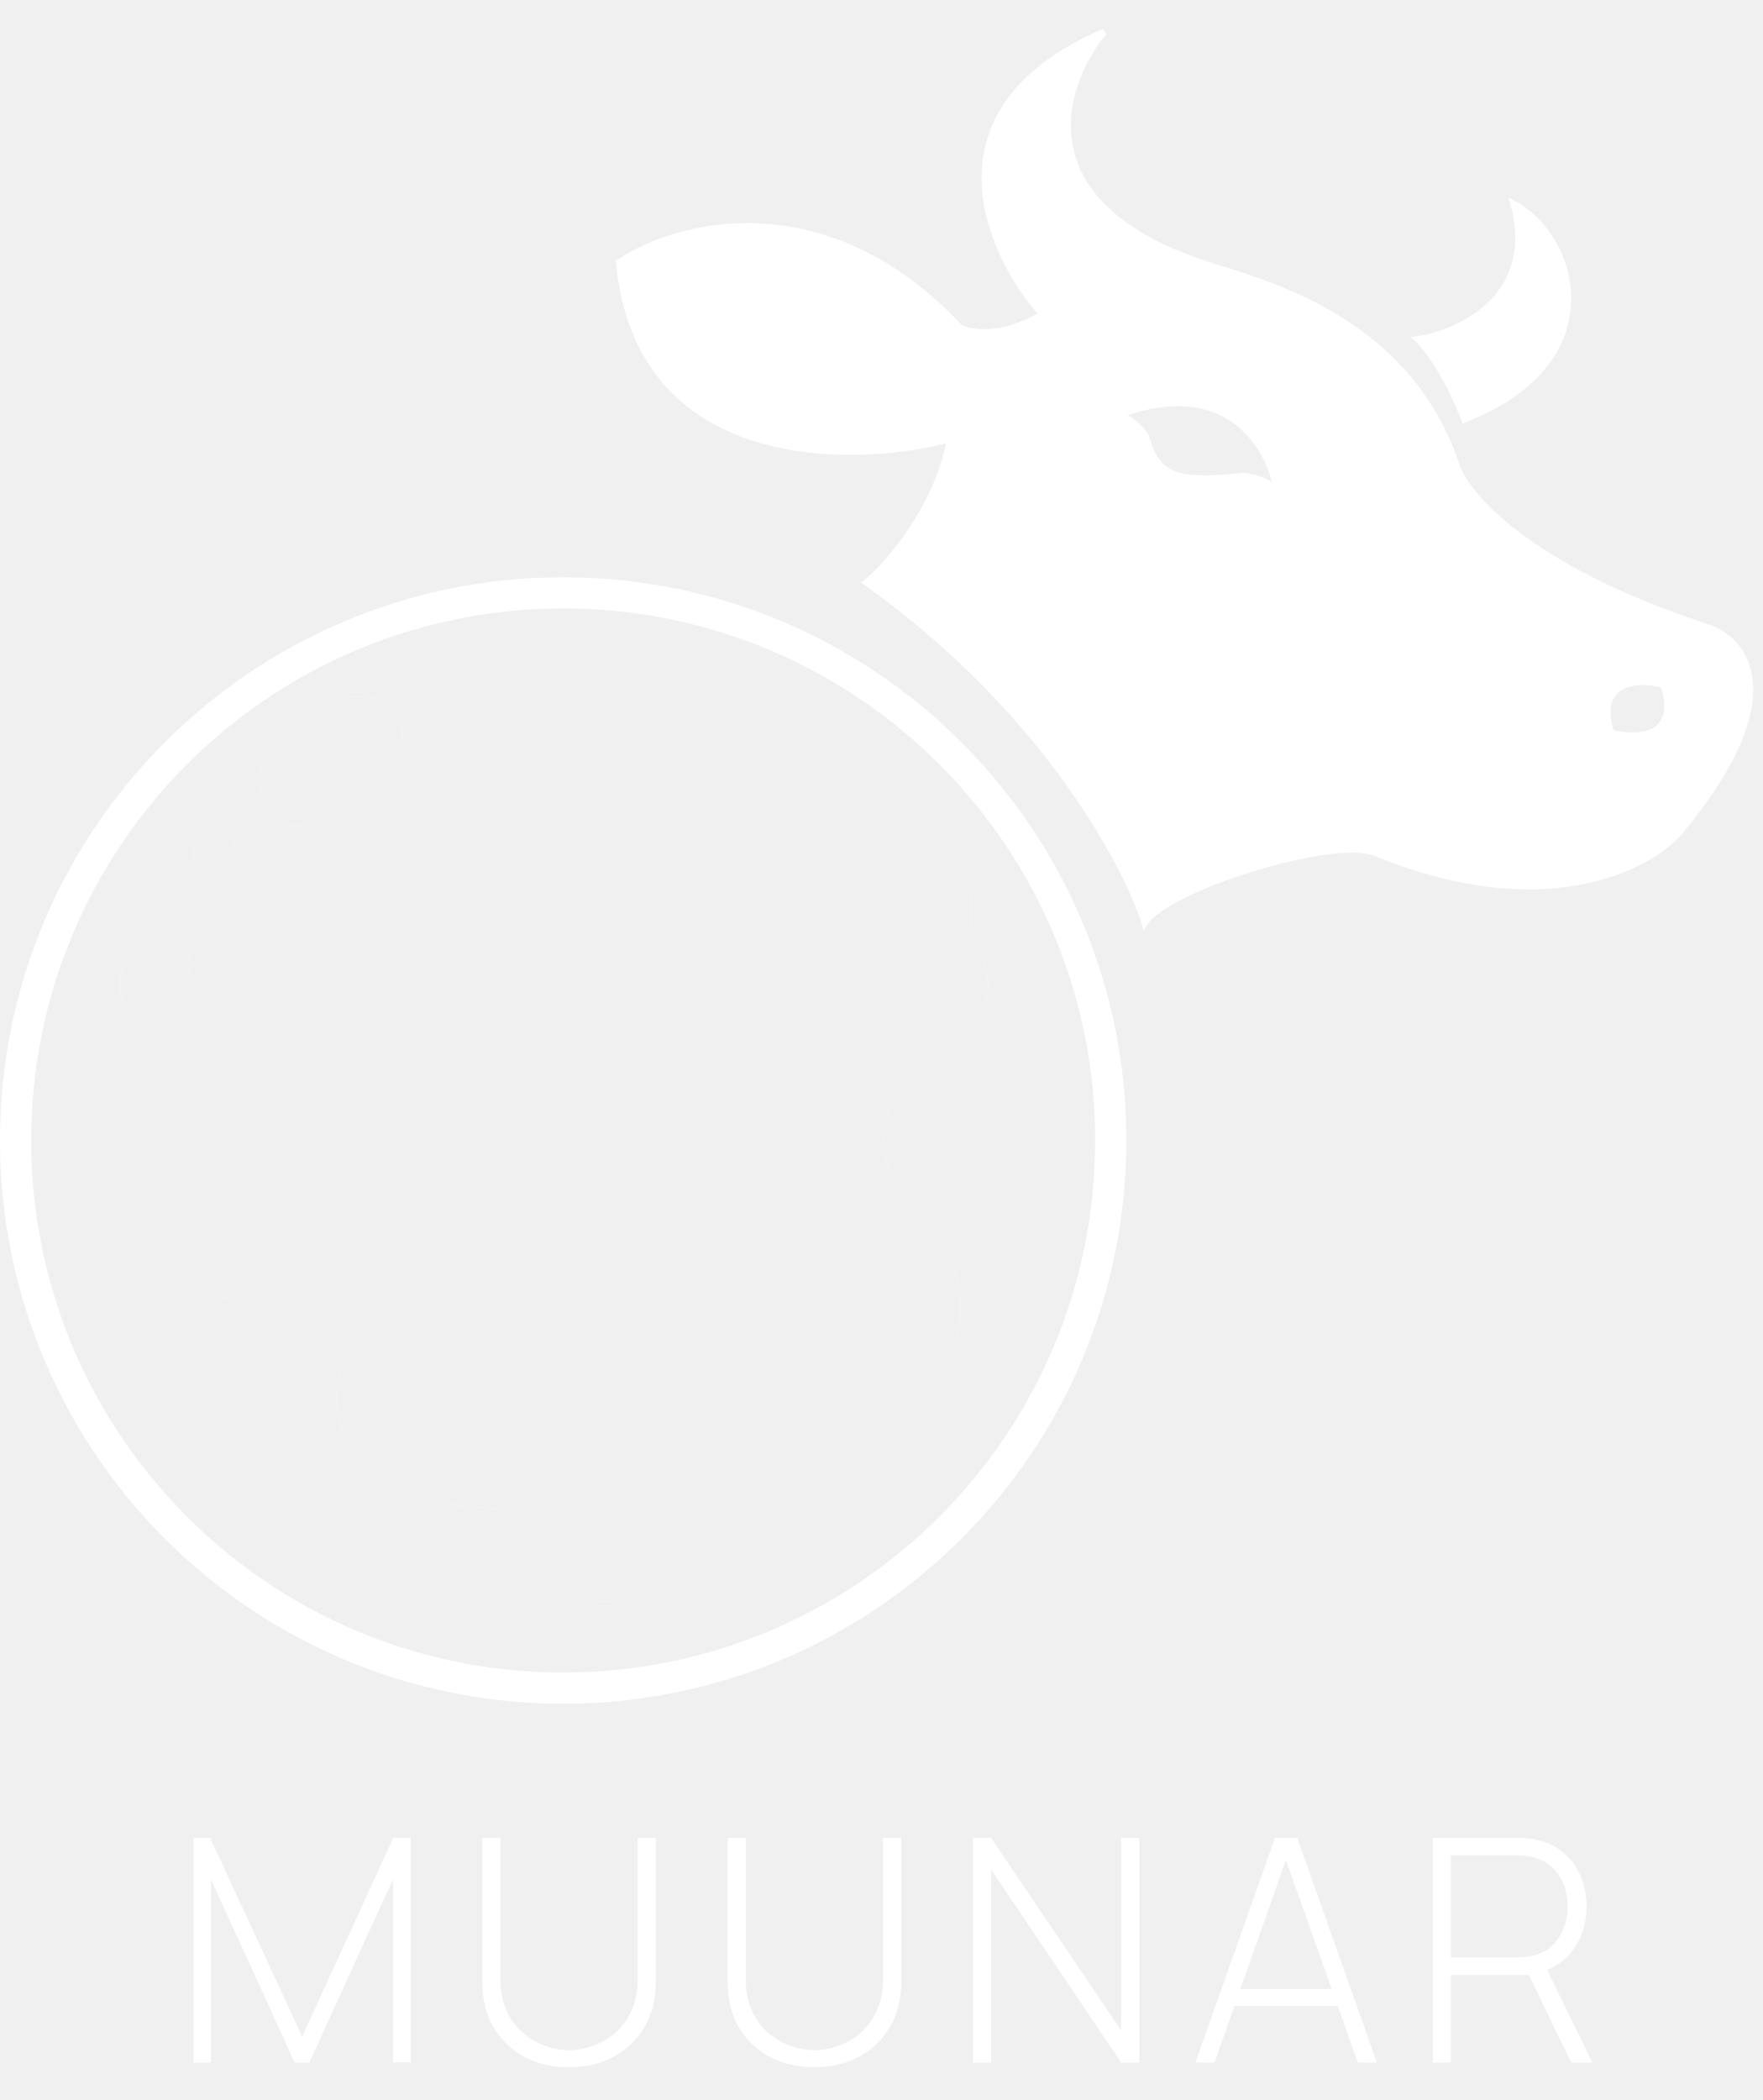
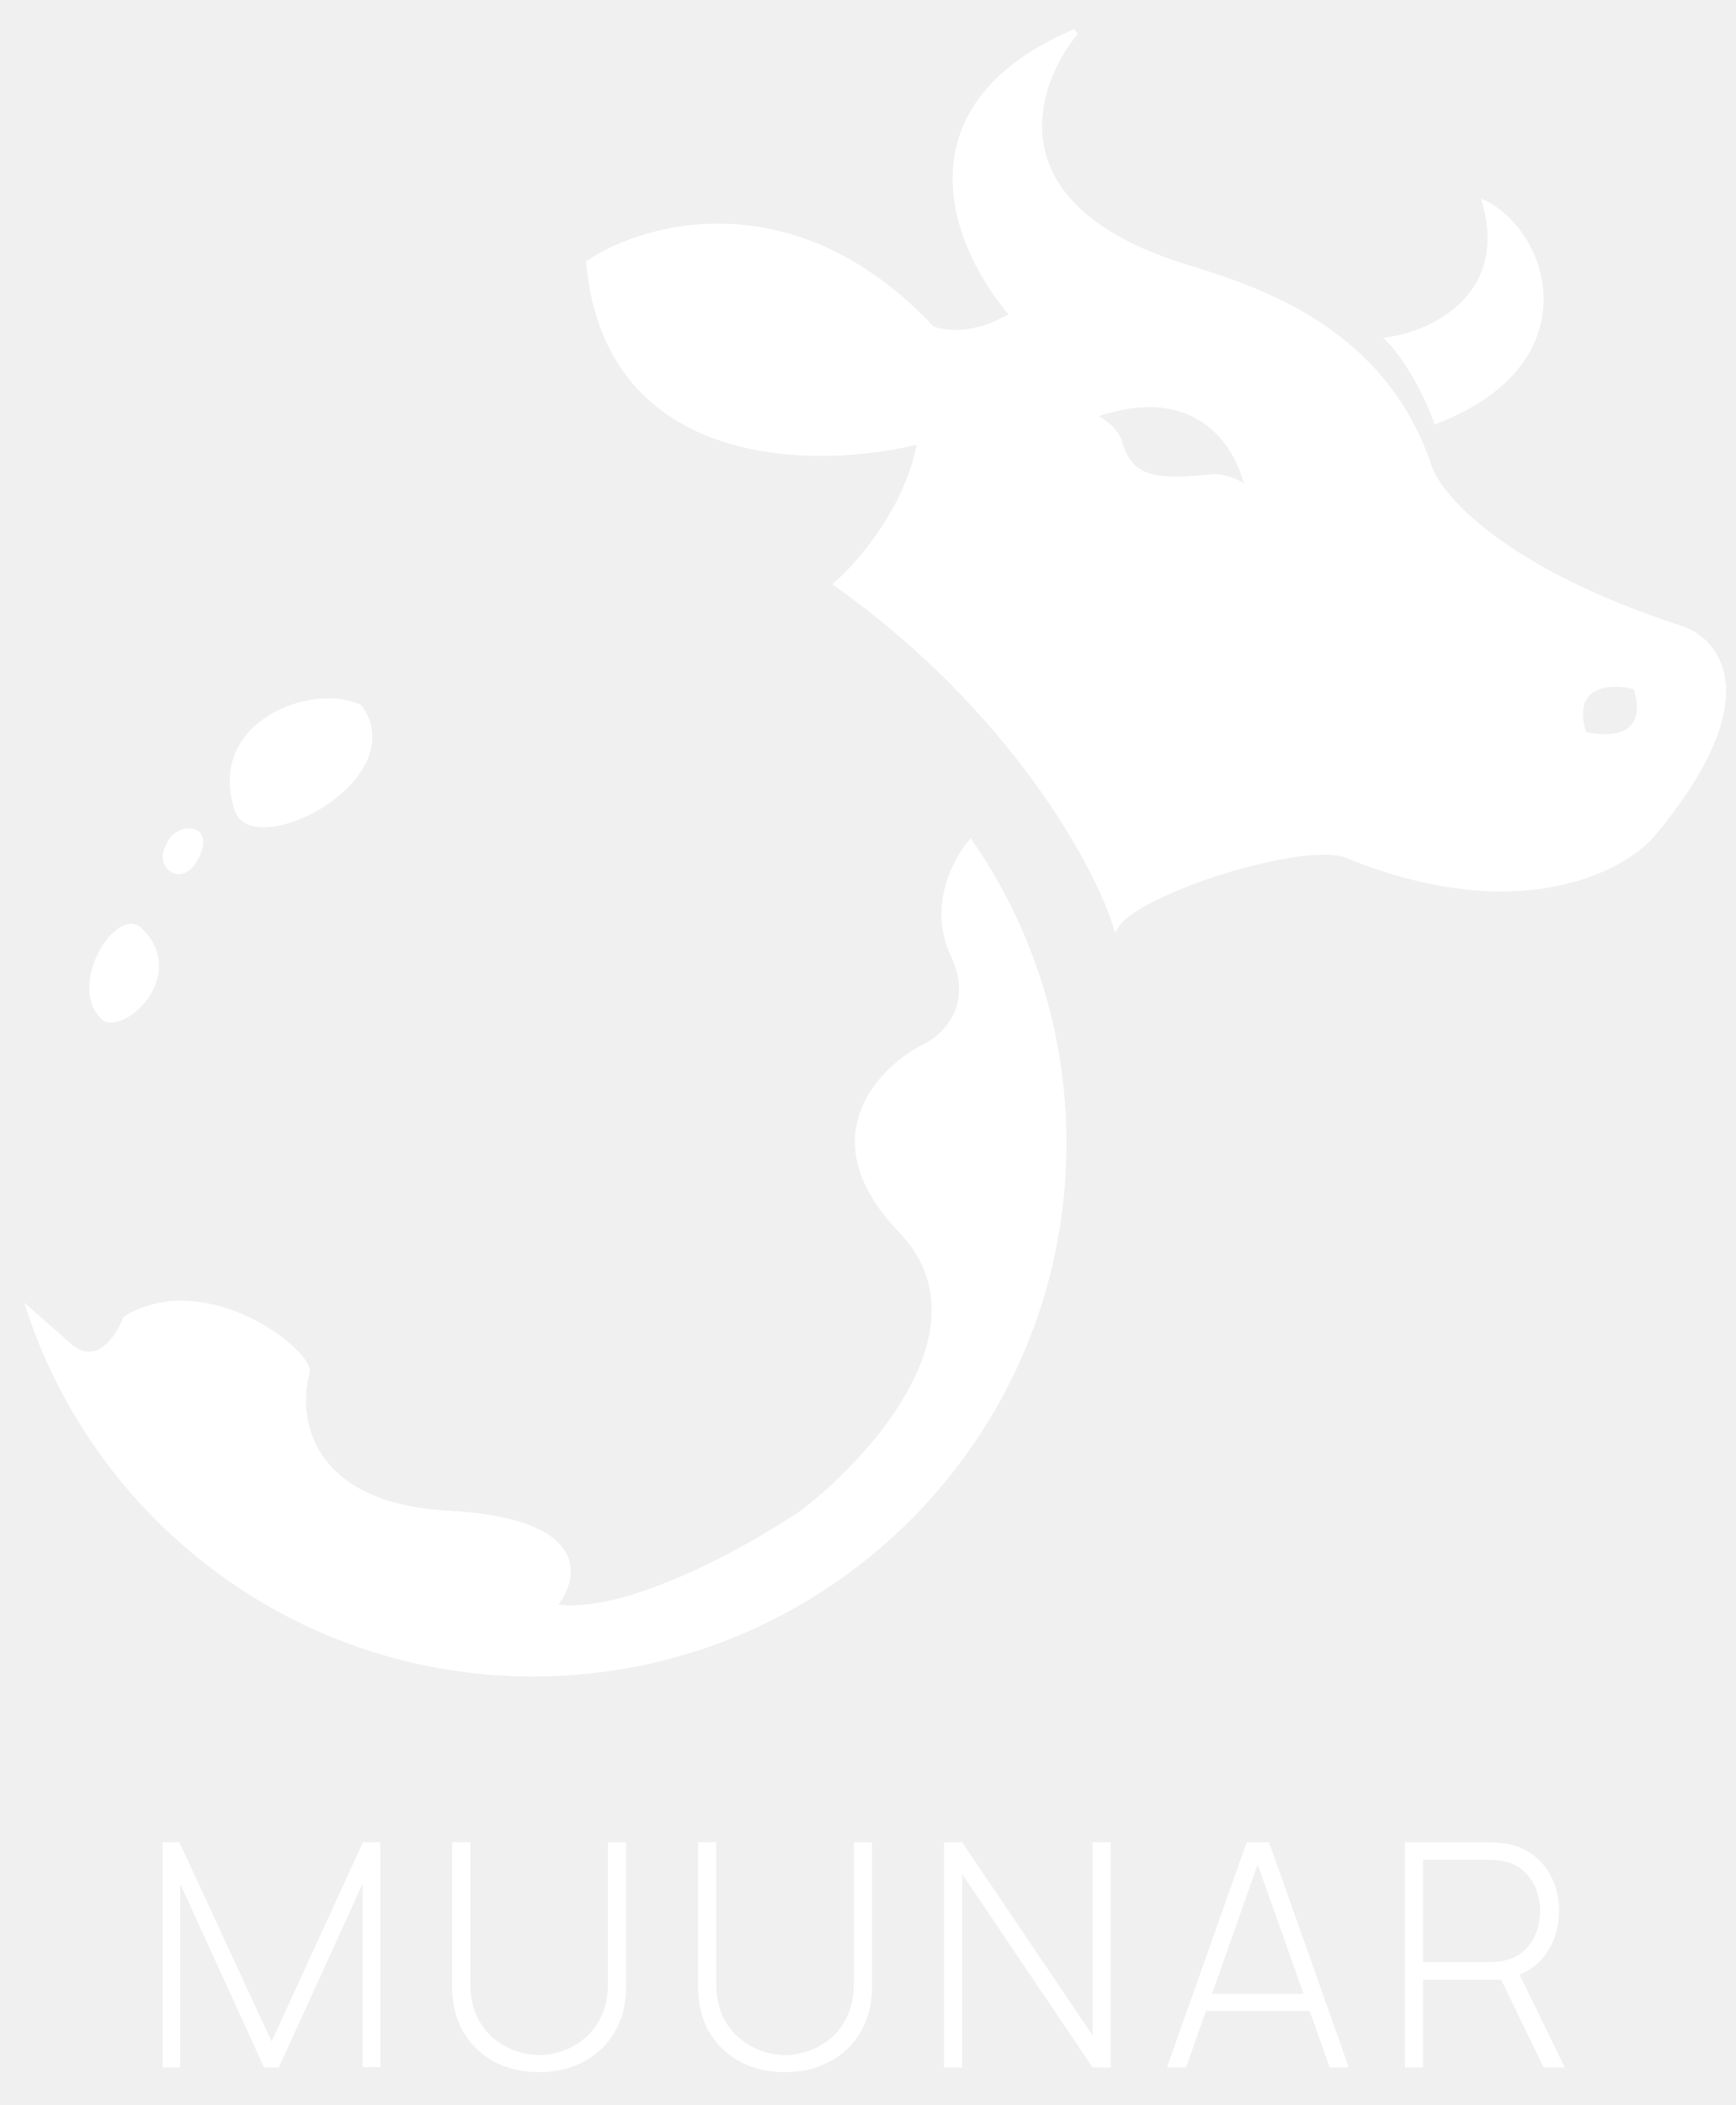
- <svg xmlns="http://www.w3.org/2000/svg" width="565" height="673" viewBox="0 0 565 673" fill="none">
-   <mask id="stroke0_5_66" maskUnits="userSpaceOnUse" x="0" y="185" width="361" height="361" fill="black">
-     <rect fill="white" y="185" width="361" height="361" />
-     <path d="M351 365.5C351 459.664 274.665 536 180.5 536C104.101 536 39.438 485.751 17.759 416.5L32 429C40.4 437.4 47.167 427.166 49.5 421C75.9 404.6 110.963 432 109 439C105.167 452.666 108.7 480.6 153.5 483C198.3 485.4 195.5 504 188.5 513C210.9 515.8 249.5 494.166 266 483C288.5 465.833 326.3 424 297.5 394C268.7 364 290.5 341.5 305 334C311.167 331.166 321.6 321.5 314 305.5C306.4 289.5 315.093 273.833 320.389 268C339.683 295.63 351 329.243 351 365.5Z" fill-rule="evenodd" clip-rule="evenodd" />
-     <path d="M43.235 326.539C51.39 330.003 70.204 311.049 55.258 296.727C47.145 288.954 30.368 315.982 43.235 326.539Z" fill-rule="evenodd" clip-rule="evenodd" />
-     <path d="M125.648 225.53C110.717 217.831 75.736 230.113 85 259C90.533 276.252 142.739 249.596 125.648 225.53Z" fill-rule="evenodd" clip-rule="evenodd" />
-     <path d="M63 270.413C65.5 262.413 79.5 262.413 73.5 274.413C68.412 284.589 59 277.413 63 270.413Z" fill-rule="evenodd" clip-rule="evenodd" />
-     <path d="M32 429L17.759 416.5C12.717 400.396 10 383.265 10 365.5C10 271.335 86.335 195 180.5 195C238.408 195 289.574 223.869 320.389 268C315.093 273.833 306.4 289.5 314 305.5C321.6 321.5 311.167 331.166 305 334C290.5 341.5 268.7 364 297.5 394C326.3 424 288.5 465.833 266 483C249.5 494.166 210.9 515.8 188.5 513C195.5 504 198.3 485.4 153.5 483C108.7 480.6 105.167 452.666 109 439C110.963 432 75.9 404.6 49.5 421C47.167 427.166 40.4 437.4 32 429ZM43.235 326.539C51.39 330.003 70.204 311.049 55.258 296.727C47.145 288.954 30.368 315.982 43.235 326.539ZM125.648 225.53C110.717 217.831 75.736 230.113 85 259C90.533 276.252 142.739 249.596 125.648 225.53ZM63 270.413C65.5 262.413 79.5 262.413 73.5 274.413C68.412 284.589 59 277.413 63 270.413Z" fill-rule="evenodd" clip-rule="evenodd" />
-   </mask>
-   <path d="M32 429L35.535 425.464L35.42 425.349L35.298 425.242L32 429ZM49.5 421L46.862 416.753L45.423 417.646L44.824 419.23L49.5 421ZM109 439L113.814 440.35V440.35L109 439ZM188.5 513L184.553 509.93L179.155 516.871L187.88 517.961L188.5 513ZM266 483L268.802 487.141L268.92 487.061L269.033 486.975L266 483ZM305 334L302.913 329.456L302.806 329.505L302.703 329.559L305 334ZM43.235 326.539L40.064 330.404L40.619 330.86L41.28 331.14L43.235 326.539ZM55.258 296.727L58.717 293.117V293.117L55.258 296.727ZM125.648 225.53L129.725 222.635L129.021 221.644L127.94 221.086L125.648 225.53ZM85 259L80.239 260.527V260.527L85 259ZM63 270.413L67.341 272.894L67.611 272.422L67.772 271.904L63 270.413ZM73.5 274.413L69.028 272.177V272.177L73.5 274.413ZM17.759 416.5L14.46 420.258L28.702 432.758L32 429L35.298 425.242L21.057 412.742L17.759 416.5ZM32 429L28.465 432.535C31.155 435.226 34.226 436.92 37.612 437.149C40.989 437.378 43.853 436.094 46.029 434.46C50.165 431.351 52.87 426.221 54.176 422.769L49.5 421L44.824 419.23C43.796 421.945 41.951 425.015 40.022 426.465C39.163 427.11 38.615 427.194 38.288 427.172C37.97 427.151 37.045 426.974 35.535 425.464L32 429ZM49.5 421L52.138 425.247C63.262 418.337 76.635 420.409 87.722 425.732C93.194 428.359 97.767 431.633 100.776 434.529C102.293 435.991 103.272 437.222 103.789 438.094C104.469 439.241 103.846 438.859 104.186 437.649L109 439L113.814 440.35C114.644 437.39 113.356 434.621 112.391 432.994C111.263 431.092 109.618 429.162 107.712 427.326C103.873 423.629 98.4 419.766 92.05 416.717C79.497 410.69 62.138 407.263 46.862 416.753L49.5 421ZM109 439L104.186 437.649C101.981 445.512 101.845 457.504 108.854 468.001C115.997 478.698 129.802 486.737 153.233 487.993L153.5 483L153.767 478.007C132.398 476.862 122.036 469.735 117.171 462.448C112.172 454.962 112.186 446.155 113.814 440.35L109 439ZM153.5 483L153.233 487.993C175.439 489.182 183.661 494.368 186.257 498.286C188.526 501.712 187.505 506.135 184.553 509.93L188.5 513L192.447 516.069C196.495 510.865 200.374 501.488 194.593 492.763C189.139 484.532 176.361 479.217 153.767 478.007L153.5 483ZM188.5 513L187.88 517.961C200.566 519.547 216.937 514.28 231.494 507.806C246.321 501.212 260.353 492.859 268.802 487.141L266 483L263.198 478.859C255.147 484.308 241.629 492.354 227.431 498.669C212.963 505.103 198.834 509.253 189.12 508.038L188.5 513ZM266 483L269.033 486.975C280.618 478.136 296.288 462.867 305.406 445.653C309.981 437.016 313.067 427.587 312.891 418.056C312.713 408.379 309.172 398.938 301.107 390.537L297.5 394L293.893 397.462C300.228 404.061 302.762 411.1 302.893 418.24C303.027 425.527 300.657 433.255 296.569 440.972C288.362 456.466 273.882 470.697 262.967 479.025L266 483ZM297.5 394L301.107 390.537C287.691 376.562 286.839 365.36 289.724 357.236C292.813 348.538 300.704 341.851 307.297 338.441L305 334L302.703 329.559C294.796 333.648 284.537 341.961 280.301 353.889C275.861 366.389 278.509 381.438 293.893 397.462L297.5 394ZM305 334L307.087 338.543C310.978 336.756 316.08 332.923 319.118 326.956C322.291 320.725 322.943 312.674 318.516 303.354L314 305.5L309.484 307.645C312.657 314.325 311.892 319.108 310.207 322.419C308.387 325.993 305.189 328.41 302.913 329.456L305 334ZM314 305.5L318.516 303.354C315.349 296.686 315.535 290.059 317.169 284.302C318.826 278.459 321.917 273.755 324.091 271.361L320.389 268L316.688 264.639C313.565 268.078 309.661 274.124 307.548 281.573C305.411 289.107 305.051 298.314 309.484 307.645L314 305.5ZM43.235 326.539L41.28 331.14C45.425 332.902 49.889 331.534 53.117 329.709C56.549 327.768 59.791 324.683 62.135 320.975C64.49 317.252 66.105 312.63 65.824 307.633C65.536 302.531 63.291 297.5 58.717 293.117L55.258 296.727L51.799 300.338C54.698 303.116 55.706 305.825 55.84 308.196C55.979 310.673 55.184 313.258 53.683 315.631C52.174 318.018 50.117 319.917 48.195 321.004C46.069 322.206 45.123 321.908 45.191 321.937L43.235 326.539ZM55.258 296.727L58.717 293.117C56.785 291.266 54.38 290.311 51.819 290.344C49.401 290.375 47.226 291.277 45.455 292.408C41.958 294.643 38.978 298.435 36.919 302.499C34.834 306.615 33.408 311.565 33.547 316.475C33.688 321.478 35.488 326.65 40.064 330.404L43.235 326.539L46.407 322.673C44.549 321.149 43.621 318.984 43.543 316.193C43.461 313.309 44.325 310.008 45.839 307.019C47.38 303.978 49.311 301.811 50.84 300.835C51.194 300.608 51.474 300.48 51.672 300.411C51.868 300.343 51.956 300.343 51.949 300.343C51.809 300.345 51.703 300.246 51.799 300.338L55.258 296.727ZM125.648 225.53L127.94 221.086C123.098 218.589 117.069 217.891 111.201 218.474C105.272 219.063 99.066 220.998 93.663 224.267C88.252 227.54 83.465 232.269 80.757 238.511C78.016 244.828 77.591 252.271 80.239 260.527L85 259L89.761 257.473C87.777 251.285 88.251 246.361 89.93 242.491C91.642 238.546 94.796 235.269 98.839 232.823C102.889 230.373 107.649 228.876 112.189 228.425C116.79 227.968 120.733 228.621 123.357 229.974L125.648 225.53ZM85 259L80.239 260.527C81.39 264.116 83.848 266.635 86.966 268.053C89.925 269.399 93.284 269.683 96.503 269.416C102.934 268.881 110.227 266.035 116.526 261.956C122.819 257.881 128.727 252.182 131.829 245.425C135.061 238.386 135.154 230.28 129.725 222.635L125.648 225.53L121.572 228.425C124.688 232.814 124.664 237.064 122.741 241.252C120.689 245.723 116.404 250.122 111.09 253.562C105.782 256.999 100.054 259.086 95.675 259.45C93.488 259.631 91.995 259.355 91.107 258.951C90.377 258.619 89.993 258.197 89.761 257.473L85 259ZM63 270.413L67.772 271.904C67.988 271.214 68.459 270.653 69.102 270.268C69.425 270.076 69.756 269.951 70.052 269.887C70.355 269.823 70.554 269.835 70.632 269.848C70.707 269.86 70.591 269.857 70.4 269.708C70.18 269.537 70.04 269.309 69.987 269.146C69.945 269.017 70.025 269.139 69.941 269.655C69.854 270.178 69.612 271.008 69.028 272.177L73.5 274.413L77.972 276.649C79.744 273.105 80.587 269.406 79.497 266.055C78.302 262.377 75.245 260.468 72.243 259.978C66.853 259.098 60.259 262.421 58.228 268.922L63 270.413ZM73.5 274.413L69.028 272.177C68.118 273.996 67.336 274.404 67.204 274.46C67.136 274.488 67.144 274.471 67.206 274.475C67.26 274.478 67.29 274.494 67.289 274.494C67.269 274.482 67.135 274.382 67.069 274.134C67.02 273.952 66.971 273.541 67.341 272.894L63 270.413L58.659 267.932C55.327 273.764 57.406 280.414 62.395 283.214C64.935 284.64 68.083 284.944 71.097 283.671C74.036 282.429 76.338 279.918 77.972 276.649L73.5 274.413ZM17.759 416.5L8.215 419.487H8.215L17.759 416.5ZM320.389 268L328.588 262.275V262.275L320.389 268ZM351 365.5H341C341 454.141 269.142 526 180.5 526V536V546C280.187 546 361 465.187 361 365.5H351ZM180.5 536V526C108.597 526 47.713 478.711 27.302 413.512L17.759 416.5L8.215 419.487C31.164 492.791 99.605 546 180.5 546V536ZM320.389 268L312.191 273.725C330.35 299.731 341 331.357 341 365.5H351H361C361 327.13 349.017 291.53 328.588 262.275L320.389 268ZM17.759 416.5L27.302 413.512C22.56 398.365 20 382.24 20 365.5H10H0C0 384.29 2.875 402.428 8.215 419.487L17.759 416.5ZM10 365.5H20C20 276.858 91.858 205 180.5 205V195V185C80.813 185 0 265.812 0 365.5H10ZM180.5 195V205C235.003 205 283.165 232.158 312.191 273.725L320.389 268L328.588 262.275C295.982 215.58 241.813 185 180.5 185V195Z" fill="white" mask="url(#stroke0_5_66)" />
-   <path d="M353.829 10.226C339.783 27.222 327.032 66.028 388.395 85.283C389.153 85.523 389.947 85.771 390.772 86.029C411.514 92.515 452.166 105.227 466.801 149.192C469.866 158.708 490.178 182.371 546.909 200.902C559.236 204.677 574.711 223.177 538.001 266.981C528.006 278.279 494.561 295.368 440.747 273.336C427.293 267.828 373.758 284.622 366.875 295.814C360.643 276.173 334.088 226.852 277.72 186.692C285.018 180.446 300.579 162.526 304.435 140.81C271.623 149.264 204.484 149.75 198.426 84.06C216.813 71.766 264.433 58.769 307.817 105.129C311.442 106.818 321.754 108.298 334.004 100.717C316.468 80.891 295.882 35.036 353.829 10.226ZM533.137 219.523C527.177 217.601 510.754 216.774 516.312 234.898C536.058 239.095 535.756 226.396 533.137 219.523ZM409.248 157.008C406.988 143.595 393.742 119.995 358.84 132.898C361.313 133.944 366.565 137.114 367.792 141.421C371.37 153.985 380.001 154.412 398.476 152.553C400.575 152.618 405.667 153.598 409.248 157.008ZM485.112 65.304C504.937 75.756 517.047 115.841 469.347 134.409C463.975 120.27 457.163 111.388 454.429 108.714C467.99 106.638 493.114 95.049 485.112 65.304Z" fill="white" stroke-width="2" stroke="white" />
-   <path d="M62 661V589H67.35L96.85 652.7L126.05 589H131.6V660.9H125.95V602.25L99.15 661H94.45L67.6 602.25V661H62ZM182.394 662.5C176.994 662.5 172.194 661.383 167.994 659.15C163.827 656.883 160.544 653.717 158.144 649.65C155.777 645.55 154.594 640.75 154.594 635.25V589H160.394V634.05C160.394 638.15 161.077 641.667 162.444 644.6C163.844 647.5 165.644 649.867 167.844 651.7C170.077 653.533 172.46 654.883 174.994 655.75C177.56 656.617 180.027 657.05 182.394 657.05C184.76 657.05 187.227 656.617 189.794 655.75C192.36 654.883 194.744 653.533 196.944 651.7C199.144 649.867 200.927 647.5 202.294 644.6C203.694 641.667 204.394 638.15 204.394 634.05V589H210.194V635.25C210.194 640.717 208.994 645.5 206.594 649.6C204.227 653.667 200.944 656.833 196.744 659.1C192.577 661.367 187.794 662.5 182.394 662.5ZM261.023 662.5C255.623 662.5 250.823 661.383 246.623 659.15C242.456 656.883 239.173 653.717 236.773 649.65C234.406 645.55 233.223 640.75 233.223 635.25V589H239.023V634.05C239.023 638.15 239.706 641.667 241.073 644.6C242.473 647.5 244.273 649.867 246.473 651.7C248.706 653.533 251.089 654.883 253.623 655.75C256.189 656.617 258.656 657.05 261.023 657.05C263.389 657.05 265.856 656.617 268.423 655.75C270.989 654.883 273.373 653.533 275.573 651.7C277.773 649.867 279.556 647.5 280.923 644.6C282.323 641.667 283.023 638.15 283.023 634.05V589H288.823V635.25C288.823 640.717 287.623 645.5 285.223 649.6C282.856 653.667 279.573 656.833 275.373 659.1C271.206 661.367 266.423 662.5 261.023 662.5ZM311.852 661V589H317.652L359.352 650.75V589H365.152V661H359.352L317.652 599.15V661H311.852ZM383.137 661L408.637 589H415.787L441.287 661H435.187L410.687 592H413.587L389.237 661H383.137ZM393.687 642.9V637.45H430.687V642.9H393.687ZM459.246 661V589H486.396C487.096 589 487.846 589.033 488.646 589.1C489.479 589.133 490.346 589.233 491.246 589.4C494.846 589.967 497.929 591.267 500.496 593.3C503.096 595.3 505.079 597.833 506.446 600.9C507.813 603.933 508.496 607.283 508.496 610.95C508.496 616.25 507.079 620.867 504.246 624.8C501.413 628.733 497.463 631.233 492.396 632.3L490.746 632.95H464.996V661H459.246ZM503.596 661L489.396 631.7L494.746 629L510.346 661H503.596ZM464.996 627.3H486.296C486.896 627.3 487.579 627.267 488.346 627.2C489.146 627.133 489.946 627.033 490.746 626.9C493.346 626.367 495.513 625.317 497.246 623.75C498.979 622.15 500.279 620.233 501.146 618C502.013 615.767 502.446 613.417 502.446 610.95C502.446 608.483 502.013 606.15 501.146 603.95C500.279 601.717 498.979 599.817 497.246 598.25C495.513 596.65 493.346 595.583 490.746 595.05C489.946 594.883 489.146 594.767 488.346 594.7C487.579 594.633 486.896 594.6 486.296 594.6H464.996V627.3Z" fill="white" />
+ <svg xmlns="http://www.w3.org/2000/svg" width="555" height="673" viewBox="0 0 555 673" fill="none">
+   <path d="M33.235 326.539C41.39 330.003 60.204 311.049 45.258 296.727C37.145 288.954 20.368 315.982 33.235 326.539Z" fill-rule="evenodd" clip-rule="evenodd" fill="white" />
+   <path d="M115.648 225.53C100.717 217.831 65.736 230.113 75 259C80.533 276.252 132.739 249.596 115.648 225.53Z" fill-rule="evenodd" clip-rule="evenodd" fill="white" />
+   <path d="M53 270.413C55.5 262.413 69.5 262.413 63.5 274.413C58.412 284.589 49 277.413 53 270.413Z" fill-rule="evenodd" clip-rule="evenodd" fill="white" />
+   <path d="M7.758 416.5L22 429C30.4 437.4 37.167 427.166 39.5 421C65.9 404.6 100.963 432 99 439C95.167 452.666 98.7 480.6 143.5 483C188.3 485.4 185.5 504 178.5 513C200.9 515.8 239.5 494.166 256 483C278.5 465.833 316.3 424 287.5 394C258.7 364 280.5 341.5 295 334C301.167 331.166 311.6 321.5 304 305.5C296.4 289.5 305.093 273.833 310.389 268C329.683 295.63 341 329.243 341 365.5C341 459.664 264.665 536 170.5 536C94.101 536 29.438 485.751 7.758 416.5Z" fill-rule="evenodd" clip-rule="evenodd" fill="white" />
+   <path d="M343.829 10.226C329.783 27.222 317.032 66.028 378.395 85.283C379.153 85.523 379.947 85.771 380.772 86.029C401.514 92.515 442.166 105.227 456.801 149.192C459.866 158.708 480.178 182.371 536.909 200.902C549.236 204.677 564.711 223.177 528.001 266.981C518.006 278.279 484.561 295.368 430.747 273.336C417.293 267.828 363.758 284.622 356.875 295.814C350.643 276.173 324.088 226.852 267.72 186.692C275.018 180.446 290.579 162.526 294.435 140.81C261.623 149.264 194.484 149.75 188.426 84.06C206.813 71.766 254.433 58.769 297.817 105.129C301.442 106.818 311.754 108.298 324.004 100.717C306.468 80.891 285.882 35.036 343.829 10.226ZM523.137 219.523C517.177 217.601 500.754 216.774 506.312 234.898C526.058 239.095 525.757 226.396 523.137 219.523ZM399.248 157.008C396.988 143.595 383.742 119.995 348.84 132.898C351.313 133.944 356.565 137.114 357.792 141.421C361.37 153.985 370.001 154.412 388.476 152.553C390.575 152.618 395.667 153.598 399.248 157.008ZM475.112 65.304C494.937 75.756 507.047 115.841 459.347 134.409C453.975 120.27 447.163 111.388 444.429 108.714C457.99 106.638 483.114 95.049 475.112 65.304Z" fill="white" stroke-width="2" stroke="white" />
+   <path d="M52 661V589H57.35L86.85 652.7L116.05 589H121.6V660.9H115.95V602.25L89.15 661H84.45L57.6 602.25V661H52ZM172.394 662.5C166.994 662.5 162.194 661.383 157.994 659.15C153.827 656.883 150.544 653.717 148.144 649.65C145.777 645.55 144.594 640.75 144.594 635.25V589H150.394V634.05C150.394 638.15 151.077 641.667 152.444 644.6C153.844 647.5 155.644 649.867 157.844 651.7C160.077 653.533 162.46 654.883 164.994 655.75C167.56 656.617 170.027 657.05 172.394 657.05C174.76 657.05 177.227 656.617 179.794 655.75C182.36 654.883 184.744 653.533 186.944 651.7C189.144 649.867 190.927 647.5 192.294 644.6C193.694 641.667 194.394 638.15 194.394 634.05V589H200.194V635.25C200.194 640.717 198.994 645.5 196.594 649.6C194.227 653.667 190.944 656.833 186.744 659.1C182.577 661.367 177.794 662.5 172.394 662.5ZM251.023 662.5C245.623 662.5 240.823 661.383 236.623 659.15C232.456 656.883 229.173 653.717 226.773 649.65C224.406 645.55 223.223 640.75 223.223 635.25V589H229.023V634.05C229.023 638.15 229.706 641.667 231.073 644.6C232.473 647.5 234.273 649.867 236.473 651.7C238.706 653.533 241.089 654.883 243.623 655.75C246.189 656.617 248.656 657.05 251.023 657.05C253.389 657.05 255.856 656.617 258.423 655.75C260.989 654.883 263.373 653.533 265.573 651.7C267.773 649.867 269.556 647.5 270.923 644.6C272.323 641.667 273.023 638.15 273.023 634.05V589H278.823V635.25C278.823 640.717 277.623 645.5 275.223 649.6C272.856 653.667 269.573 656.833 265.373 659.1C261.206 661.367 256.423 662.5 251.023 662.5ZM301.852 661V589H307.652L349.352 650.75V589H355.152V661H349.352L307.652 599.15V661H301.852ZM373.137 661L398.637 589H405.787L431.287 661H425.187L400.687 592H403.587L379.237 661H373.137ZM383.687 642.9V637.45H420.687V642.9H383.687ZM449.246 661V589H476.396C477.096 589 477.846 589.033 478.646 589.1C479.479 589.133 480.346 589.233 481.246 589.4C484.846 589.967 487.929 591.267 490.496 593.3C493.096 595.3 495.079 597.833 496.446 600.9C497.813 603.933 498.496 607.283 498.496 610.95C498.496 616.25 497.079 620.867 494.246 624.8C491.413 628.733 487.463 631.233 482.396 632.3L480.746 632.95H454.996V661H449.246ZM493.596 661L479.396 631.7L484.746 629L500.346 661H493.596ZM454.996 627.3H476.296C476.896 627.3 477.579 627.267 478.346 627.2C479.146 627.133 479.946 627.033 480.746 626.9C483.346 626.367 485.513 625.317 487.246 623.75C488.979 622.15 490.279 620.233 491.146 618C492.013 615.767 492.446 613.417 492.446 610.95C492.446 608.483 492.013 606.15 491.146 603.95C490.279 601.717 488.979 599.817 487.246 598.25C485.513 596.65 483.346 595.583 480.746 595.05C479.946 594.883 479.146 594.767 478.346 594.7C477.579 594.633 476.896 594.6 476.296 594.6H454.996V627.3Z" fill="white" />
</svg>
